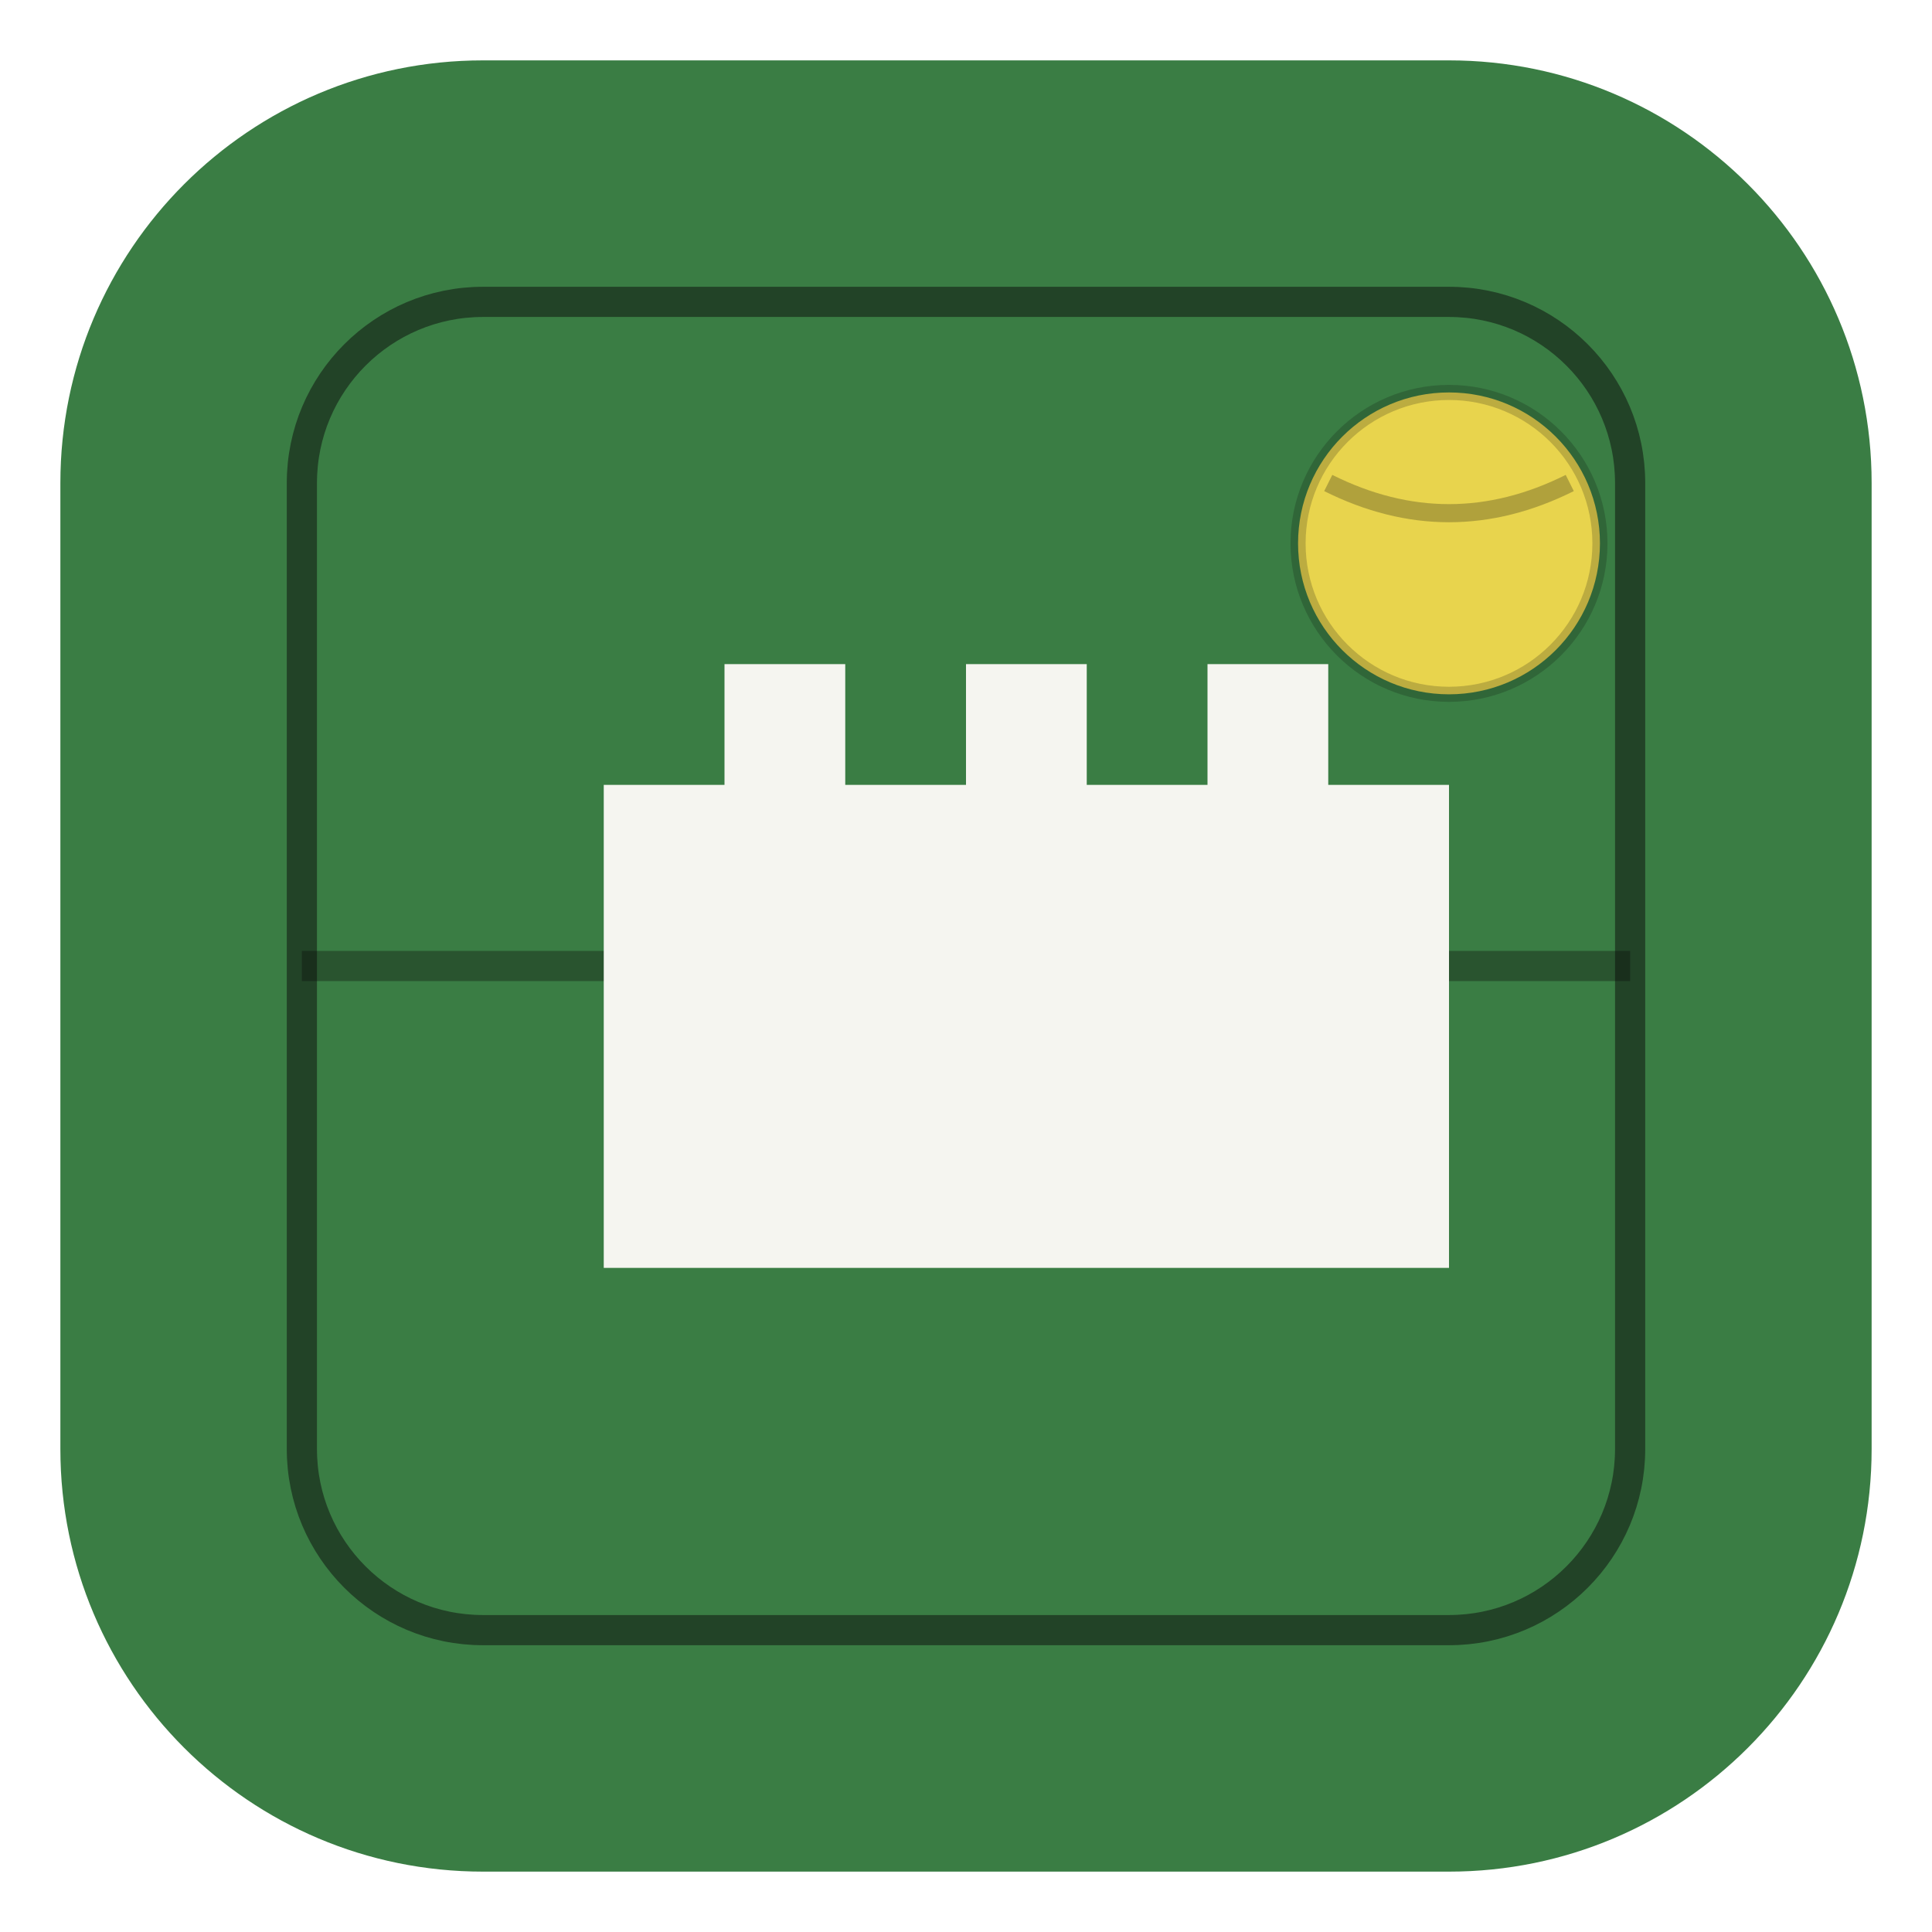
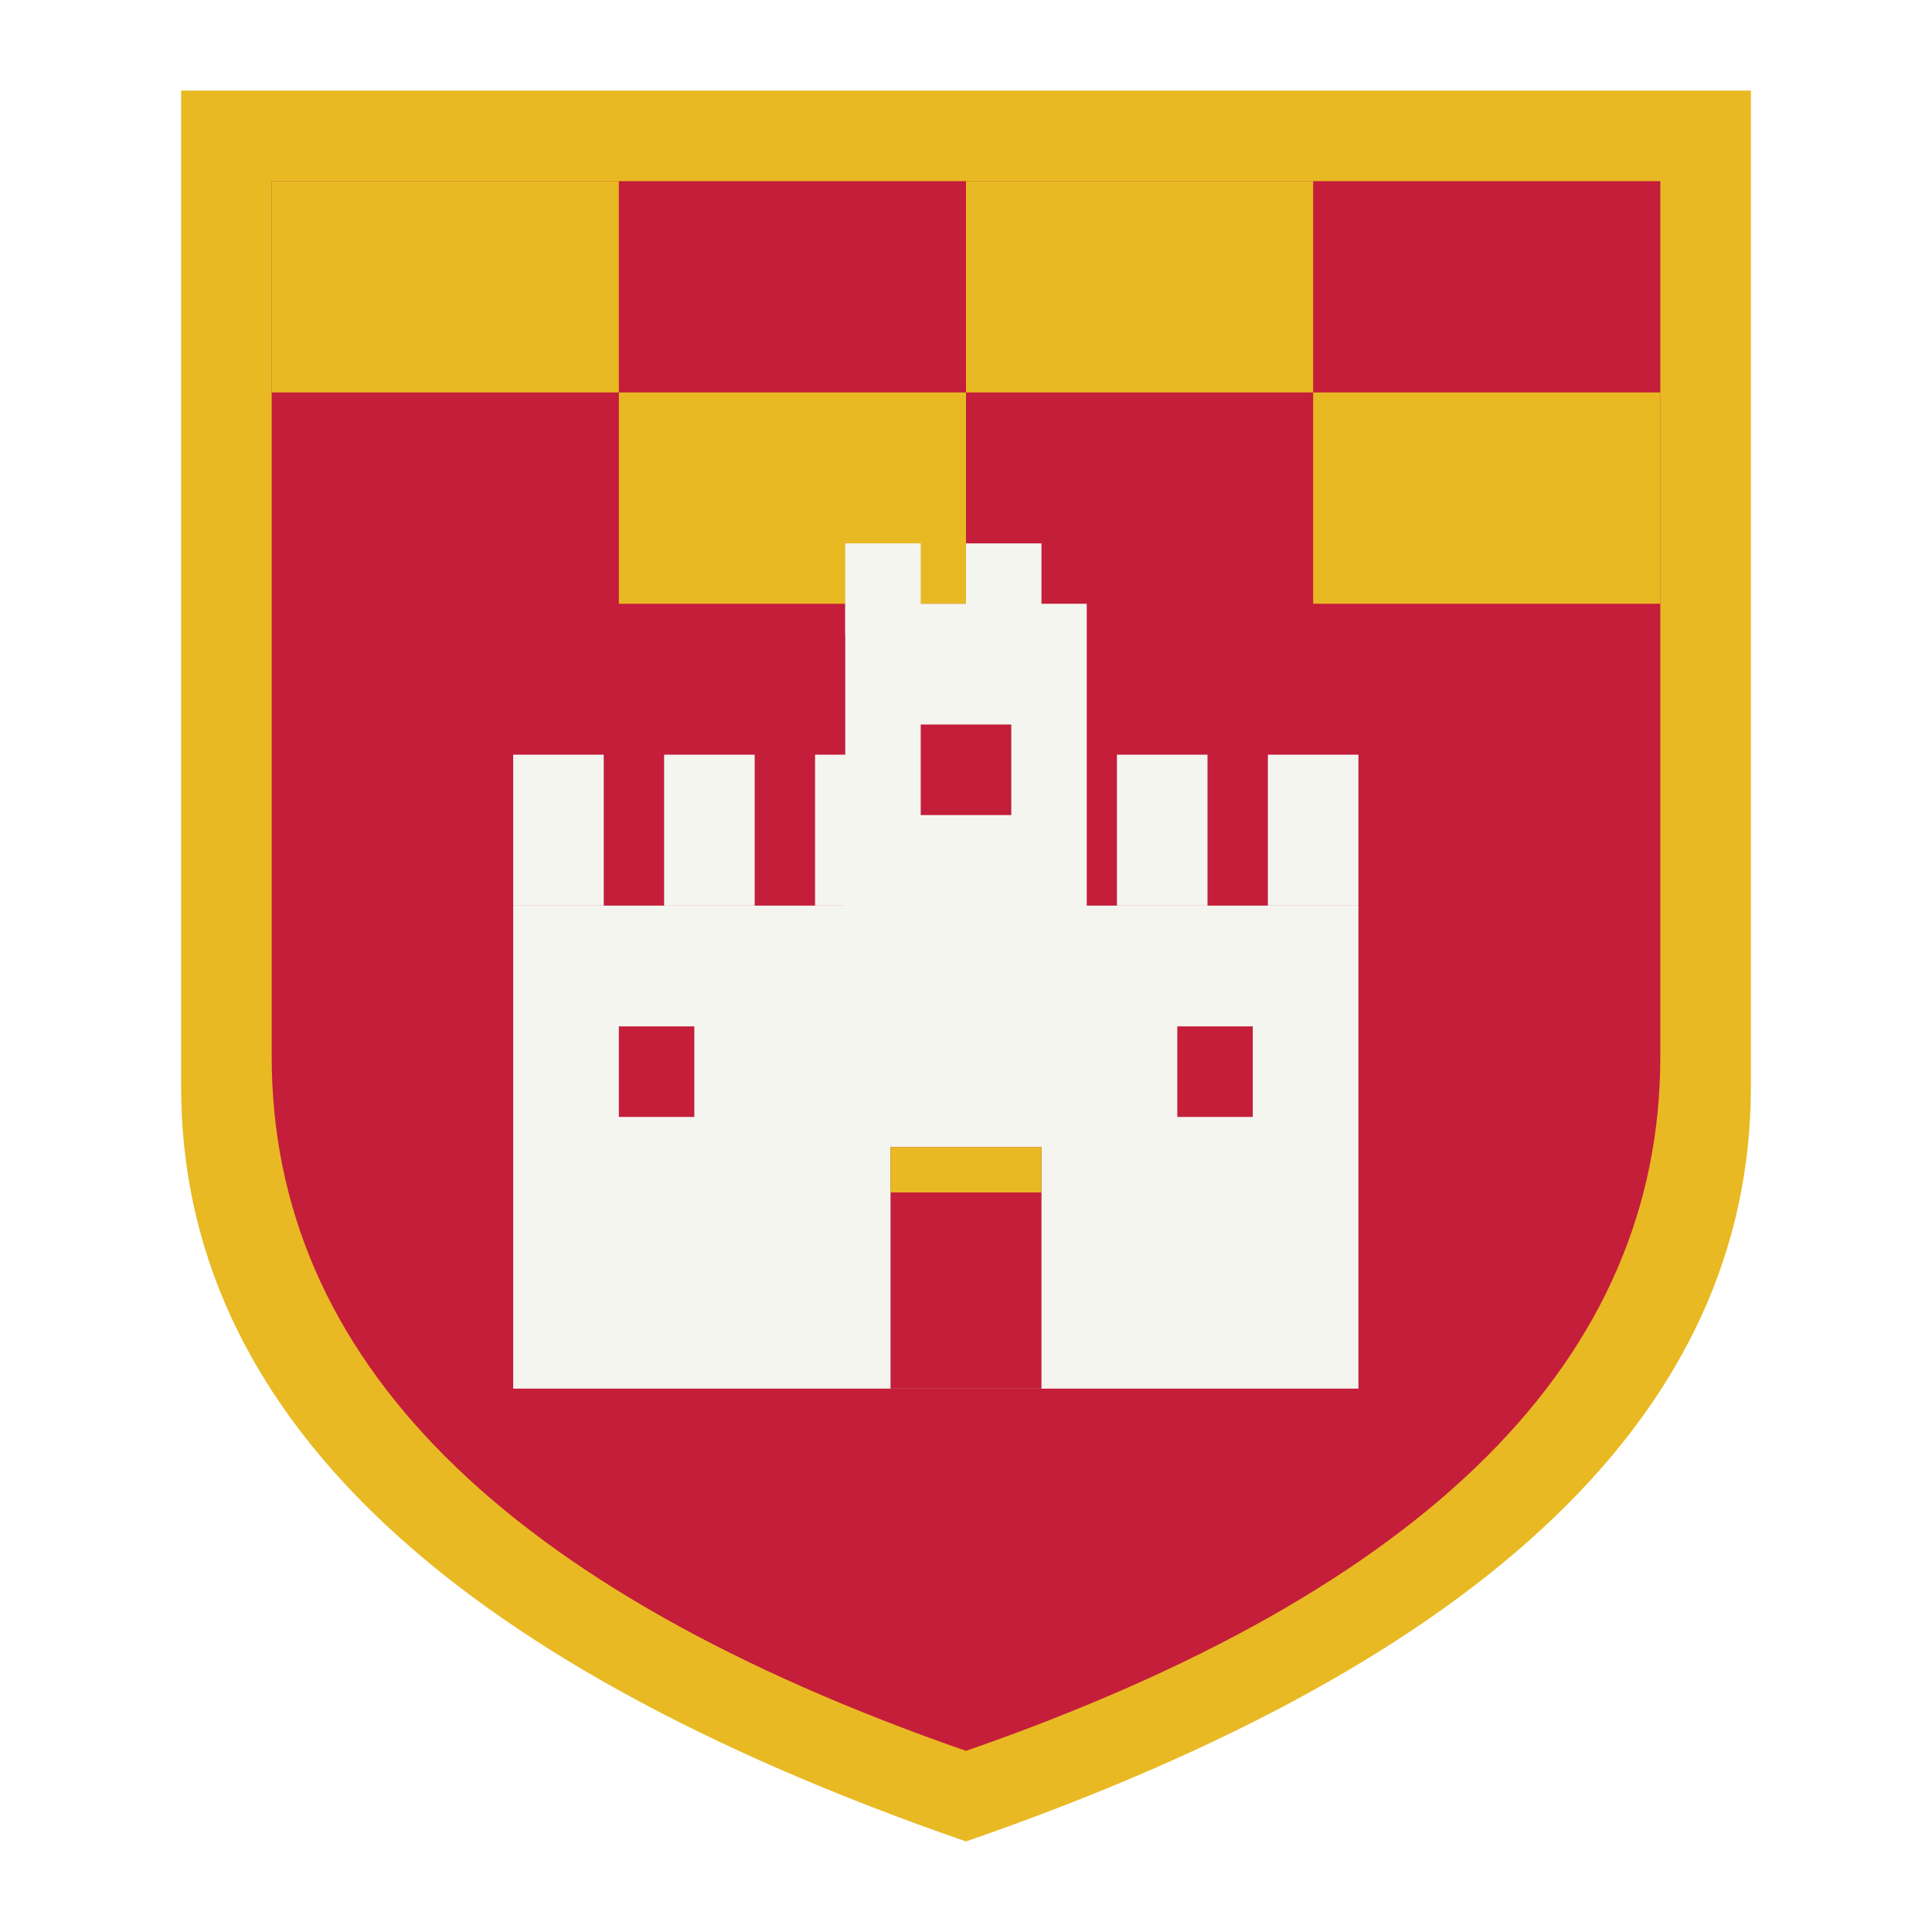
<svg xmlns="http://www.w3.org/2000/svg" viewBox="0 0 64 64">
-   <rect x="2" y="2" width="60" height="60" rx="14" fill="#3a7d44" />
-   <rect x="10" y="10" width="44" height="44" rx="6" fill="none" stroke="#0a0a0a" stroke-opacity="0.5" stroke-width="1" />
-   <line x1="10" y1="32" x2="54" y2="32" stroke="#0a0a0a" stroke-opacity="0.35" stroke-width="1" />
-   <path d="M20 42 V26 H24 V22 H28 V26 H32 V22 H36 V26 H40 V22 H44 V26 H48 V42 Z" fill="#f5f5f0" />
-   <circle cx="48" cy="18" r="5" fill="#e8d44d" stroke="#0a0a0a" stroke-opacity="0.2" stroke-width="0.5" />
-   <path d="M44 16 Q48 18 52 16" stroke="#0a0a0a" stroke-opacity="0.25" stroke-width="0.6" fill="none" />
+   <path d="M6 3 L58 3 L58 36 Q58 52 32 61 Q6 52 6 36 Z" fill="#e8b923" />
+   <path d="M9 6 L55 6 L55 35 Q55 50 32 58 Q9 50 9 35 Z" fill="#c41e3a" />
+   <g>
+     <rect x="9" y="6" width="11.5" height="7" fill="#e8b923" />
+     <rect x="32" y="6" width="11.5" height="7" fill="#e8b923" />
+     <rect x="20.5" y="13" width="11.5" height="7" fill="#e8b923" />
+     <rect x="43.5" y="13" width="11.5" height="7" fill="#e8b923" />
+   </g>
+   <g fill="#f5f5f0">
+     <rect x="17" y="25" width="3" height="5" />
+     <rect x="22" y="25" width="3" height="5" />
+     <rect x="27" y="25" width="3" height="5" />
+     <rect x="32" y="25" width="3" height="5" />
+     <rect x="37" y="25" width="3" height="5" />
+     <rect x="42" y="25" width="3" height="5" />
+     <rect x="17" y="30" width="28" height="16" />
+     <rect x="28" y="20" width="8" height="14" />
+     <rect x="28" y="18" width="2.5" height="3" />
+     <rect x="32" y="18" width="2.5" height="3" />
+   </g>
+   <g fill="#c41e3a">
+     <path d="M29.5 38 L34.5 38 L34.5 46 L29.5 46 Z" />
+     <rect x="20.5" y="34" width="2.5" height="3" />
+     <rect x="39" y="34" width="2.5" height="3" />
+     <rect x="30.5" y="24" width="3" height="3" />
+   </g>
+   <path d="M29.5 38 L34.5 38 L34.5 39.5 L29.5 39.5 Z" fill="#e8b923" />
</svg>
